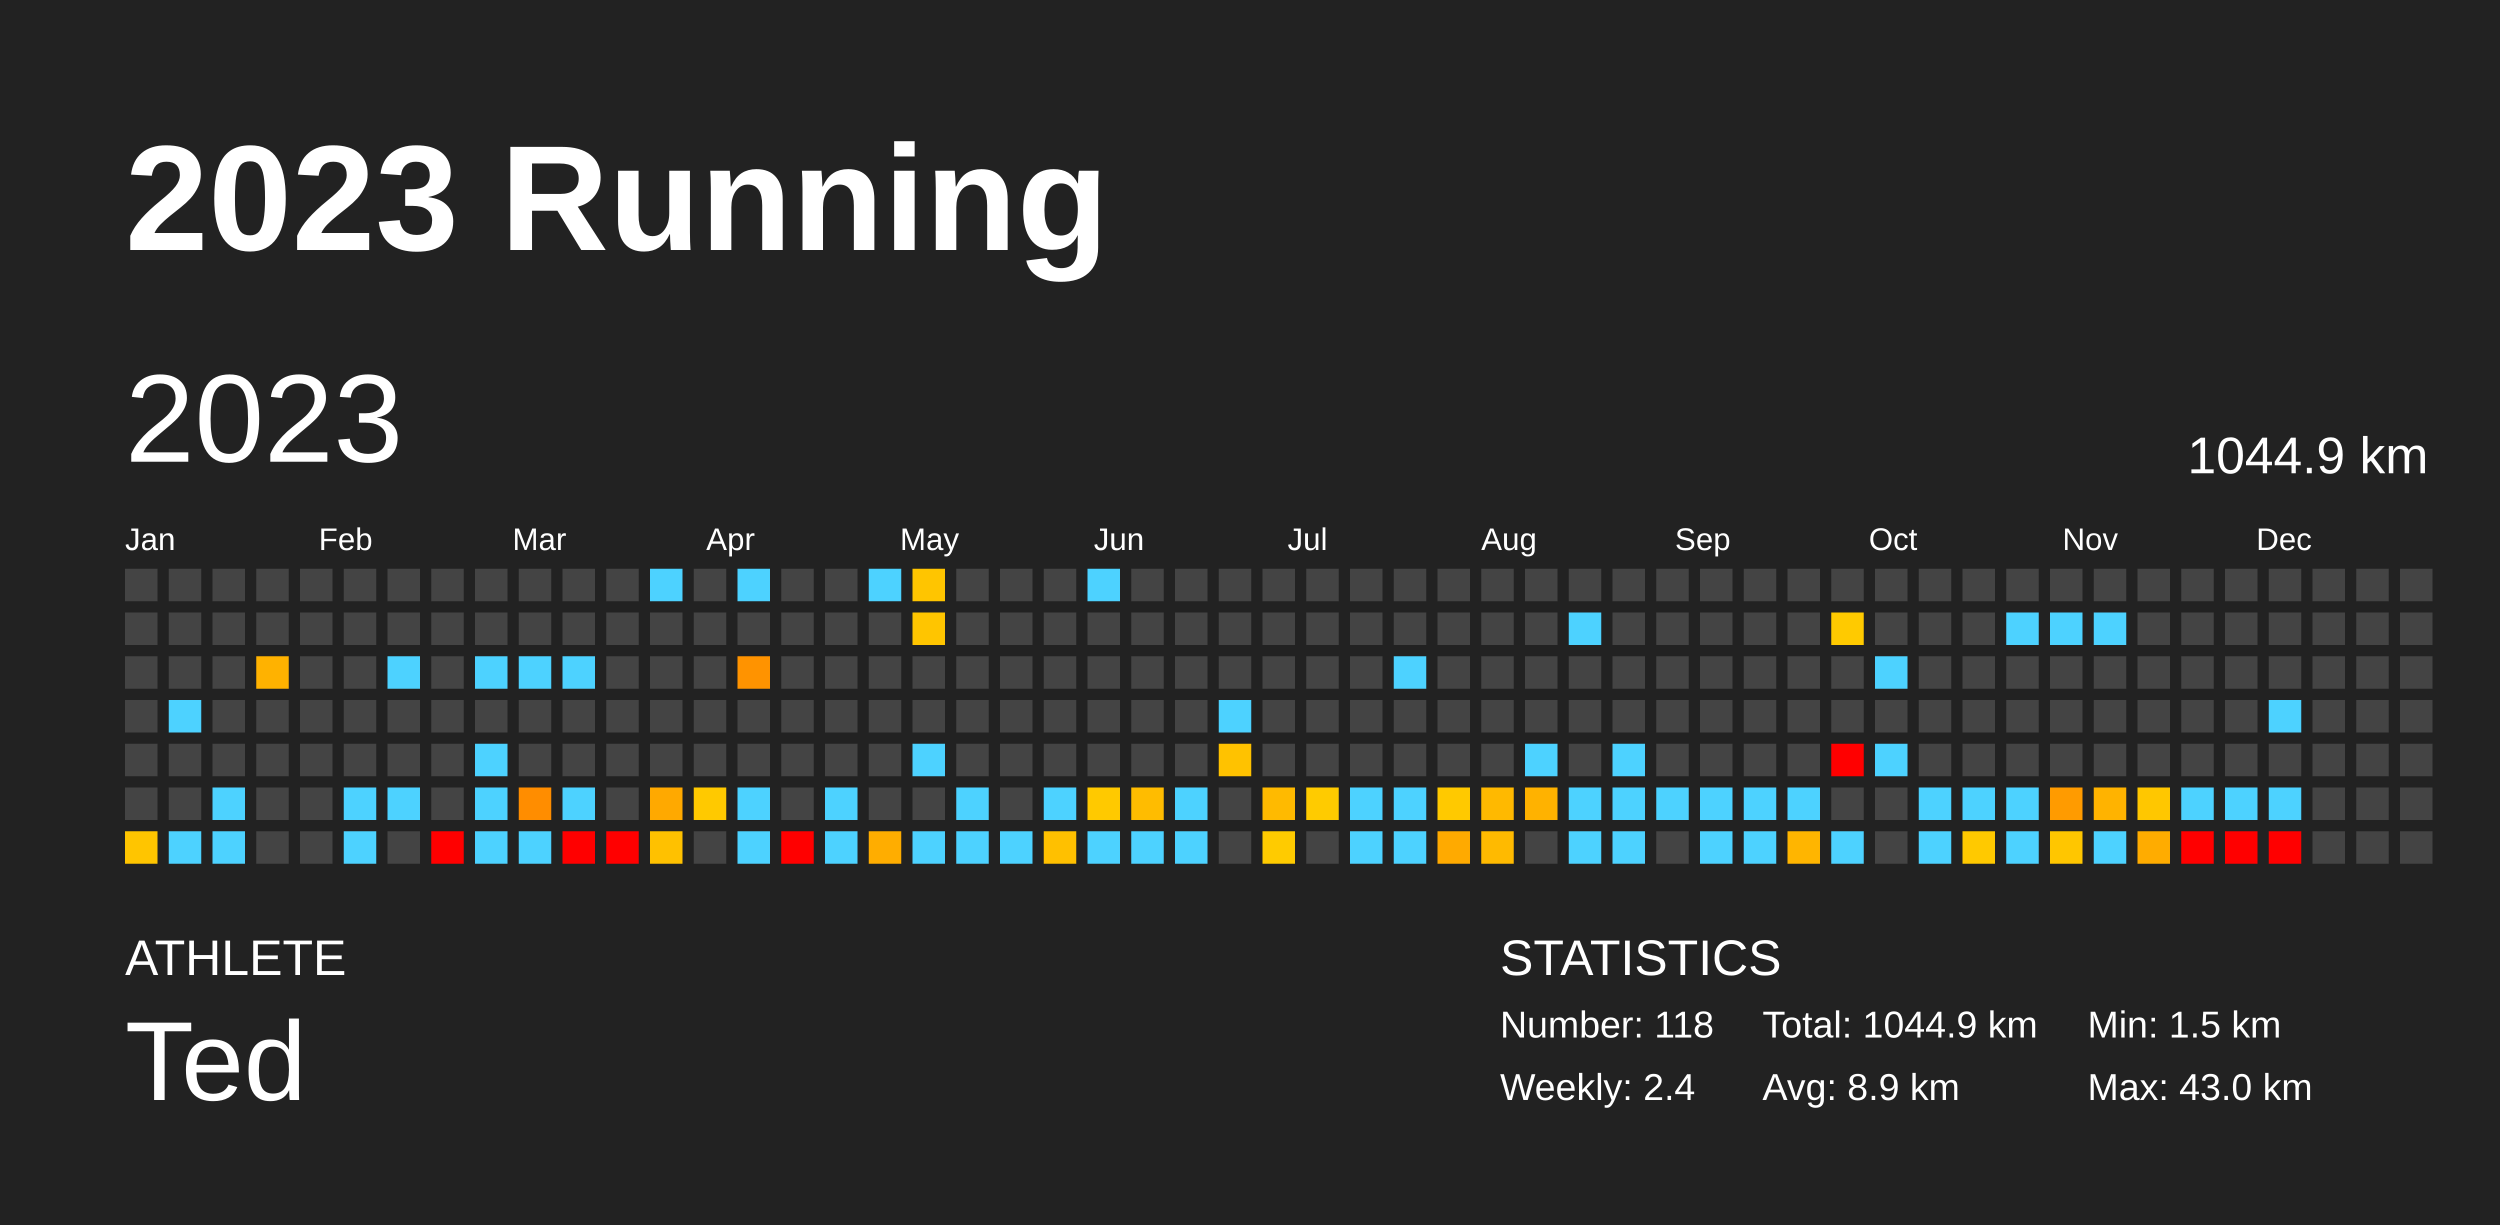
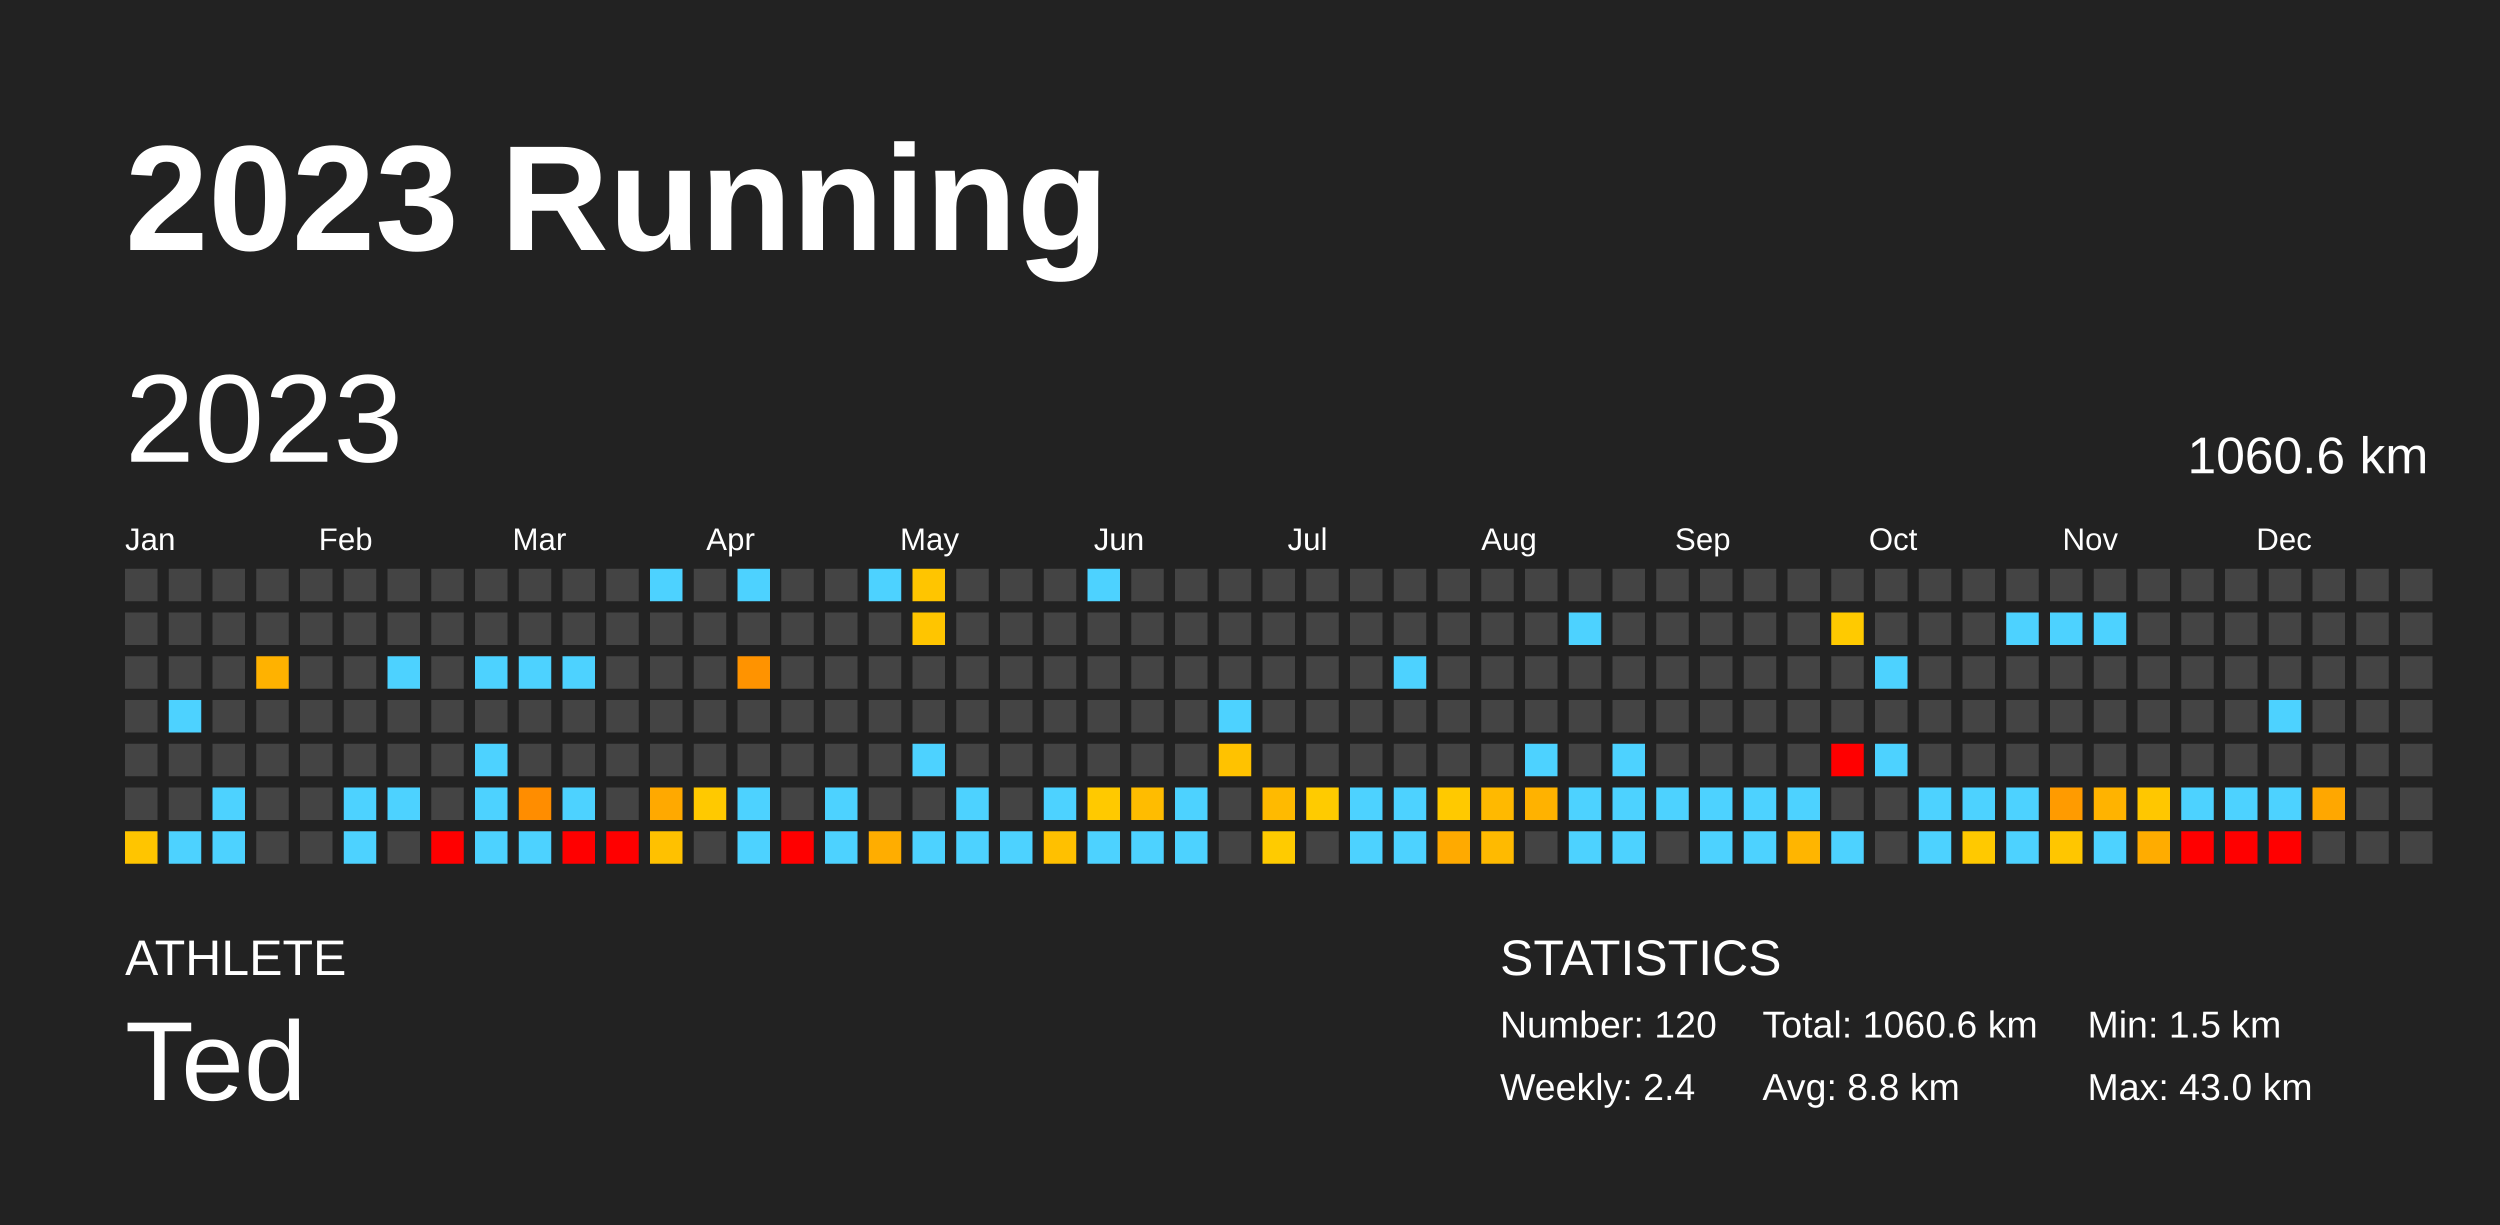
<svg xmlns="http://www.w3.org/2000/svg" baseProfile="full" height="98mm" version="1.1" viewBox="0,0,200,98" width="200mm">
  <defs />
  <rect fill="#222222" height="98" width="200" x="0" y="0" />
  <text fill="#FFFFFF" style="font-size:12px; font-family:Arial; font-weight:bold;" x="10" y="20">2023 Running</text>
  <text fill="#FFFFFF" style="font-size:4px; font-family:Arial" x="10" y="78">ATHLETE</text>
  <text fill="#FFFFFF" style="font-size:9px; font-family:Arial" x="10" y="88">Ted</text>
  <text fill="#FFFFFF" style="font-size:4px; font-family:Arial" x="120" y="78">STATISTICS</text>
-   <text fill="#FFFFFF" style="font-size:3px; font-family:Arial" x="120" y="83">Number: 118</text>
+   <text fill="#FFFFFF" style="font-size:3px; font-family:Arial" x="120" y="83">Number: 120</text>
  <text fill="#FFFFFF" style="font-size:3px; font-family:Arial" x="120" y="88">Weekly: 2.4</text>
-   <text fill="#FFFFFF" style="font-size:3px; font-family:Arial" x="141" y="83">Total: 1044.9 km</text>
-   <text fill="#FFFFFF" style="font-size:3px; font-family:Arial" x="141" y="88">Avg: 8.9 km</text>
+   <text fill="#FFFFFF" style="font-size:3px; font-family:Arial" x="141" y="83">Total: 1060.6 km</text>
+   <text fill="#FFFFFF" style="font-size:3px; font-family:Arial" x="141" y="88">Avg: 8.8 km</text>
  <text fill="#FFFFFF" style="font-size:3px; font-family:Arial" x="167" y="83">Min: 1.5 km</text>
  <text fill="#FFFFFF" style="font-size:3px; font-family:Arial" x="167" y="88">Max: 43.0 km</text>
  <text dominant-baseline="hanging" fill="#FFFFFF" style="font-size:10.0px; font-family:Arial;" x="10" y="30">2023</text>
-   <text dominant-baseline="hanging" fill="#FFFFFF" style="font-size:4.125px; font-family:Arial;" x="175" y="35">1044.9 km</text>
+   <text dominant-baseline="hanging" fill="#FFFFFF" style="font-size:4.125px; font-family:Arial;" x="175" y="35">1060.6 km</text>
  <text fill="#FFFFFF" style="font-size:2.5px; font-family:Arial" x="10.0" y="44">Jan</text>
  <text fill="#FFFFFF" style="font-size:2.5px; font-family:Arial" x="25.5" y="44">Feb</text>
  <text fill="#FFFFFF" style="font-size:2.5px; font-family:Arial" x="41.0" y="44">Mar</text>
  <text fill="#FFFFFF" style="font-size:2.5px; font-family:Arial" x="56.5" y="44">Apr</text>
  <text fill="#FFFFFF" style="font-size:2.5px; font-family:Arial" x="72.0" y="44">May</text>
  <text fill="#FFFFFF" style="font-size:2.5px; font-family:Arial" x="87.5" y="44">Jun</text>
  <text fill="#FFFFFF" style="font-size:2.5px; font-family:Arial" x="103.0" y="44">Jul</text>
  <text fill="#FFFFFF" style="font-size:2.5px; font-family:Arial" x="118.5" y="44">Aug</text>
  <text fill="#FFFFFF" style="font-size:2.5px; font-family:Arial" x="134.0" y="44">Sep</text>
  <text fill="#FFFFFF" style="font-size:2.5px; font-family:Arial" x="149.5" y="44">Oct</text>
  <text fill="#FFFFFF" style="font-size:2.5px; font-family:Arial" x="165.0" y="44">Nov</text>
  <text fill="#FFFFFF" style="font-size:2.5px; font-family:Arial" x="180.5" y="44">Dec</text>
  <rect fill="#444444" height="2.6" width="2.6" x="10.0" y="45.5" />
  <rect fill="#444444" height="2.6" width="2.6" x="10.0" y="49.0" />
  <rect fill="#444444" height="2.6" width="2.6" x="10.0" y="52.5" />
  <rect fill="#444444" height="2.6" width="2.6" x="10.0" y="56.0" />
  <rect fill="#444444" height="2.6" width="2.6" x="10.0" y="59.5" />
  <rect fill="#444444" height="2.6" width="2.6" x="10.0" y="63.0" />
  <rect fill="#ffc500" height="2.6" width="2.6" x="10.0" y="66.5" />
  <rect fill="#444444" height="2.6" width="2.6" x="13.5" y="45.5" />
  <rect fill="#444444" height="2.6" width="2.6" x="13.5" y="49.0" />
  <rect fill="#444444" height="2.6" width="2.6" x="13.5" y="52.5" />
  <rect fill="#4dd2ff" height="2.6" width="2.6" x="13.5" y="56.0" />
  <rect fill="#444444" height="2.6" width="2.6" x="13.5" y="59.5" />
  <rect fill="#444444" height="2.6" width="2.6" x="13.5" y="63.0" />
  <rect fill="#4dd2ff" height="2.6" width="2.6" x="13.5" y="66.5" />
  <rect fill="#444444" height="2.6" width="2.6" x="17.0" y="45.5" />
  <rect fill="#444444" height="2.6" width="2.6" x="17.0" y="49.0" />
  <rect fill="#444444" height="2.6" width="2.6" x="17.0" y="52.5" />
  <rect fill="#444444" height="2.6" width="2.6" x="17.0" y="56.0" />
  <rect fill="#444444" height="2.6" width="2.6" x="17.0" y="59.5" />
  <rect fill="#4dd2ff" height="2.6" width="2.6" x="17.0" y="63.0" />
  <rect fill="#4dd2ff" height="2.6" width="2.6" x="17.0" y="66.5" />
  <rect fill="#444444" height="2.6" width="2.6" x="20.5" y="45.5" />
  <rect fill="#444444" height="2.6" width="2.6" x="20.5" y="49.0" />
  <rect fill="#ffb200" height="2.6" width="2.6" x="20.5" y="52.5" />
  <rect fill="#444444" height="2.6" width="2.6" x="20.5" y="56.0" />
  <rect fill="#444444" height="2.6" width="2.6" x="20.5" y="59.5" />
  <rect fill="#444444" height="2.6" width="2.6" x="20.5" y="63.0" />
  <rect fill="#444444" height="2.6" width="2.6" x="20.5" y="66.5" />
  <rect fill="#444444" height="2.6" width="2.6" x="24.0" y="45.5" />
  <rect fill="#444444" height="2.6" width="2.6" x="24.0" y="49.0" />
  <rect fill="#444444" height="2.6" width="2.6" x="24.0" y="52.5" />
  <rect fill="#444444" height="2.6" width="2.6" x="24.0" y="56.0" />
  <rect fill="#444444" height="2.6" width="2.6" x="24.0" y="59.5" />
  <rect fill="#444444" height="2.6" width="2.6" x="24.0" y="63.0" />
  <rect fill="#444444" height="2.6" width="2.6" x="24.0" y="66.5" />
  <rect fill="#444444" height="2.6" width="2.6" x="27.5" y="45.5" />
  <rect fill="#444444" height="2.6" width="2.6" x="27.5" y="49.0" />
  <rect fill="#444444" height="2.6" width="2.6" x="27.5" y="52.5" />
  <rect fill="#444444" height="2.6" width="2.6" x="27.5" y="56.0" />
  <rect fill="#444444" height="2.6" width="2.6" x="27.5" y="59.5" />
  <rect fill="#4dd2ff" height="2.6" width="2.6" x="27.5" y="63.0" />
  <rect fill="#4dd2ff" height="2.6" width="2.6" x="27.5" y="66.5" />
  <rect fill="#444444" height="2.6" width="2.6" x="31.0" y="45.5" />
  <rect fill="#444444" height="2.6" width="2.6" x="31.0" y="49.0" />
  <rect fill="#4dd2ff" height="2.6" width="2.6" x="31.0" y="52.5" />
  <rect fill="#444444" height="2.6" width="2.6" x="31.0" y="56.0" />
  <rect fill="#444444" height="2.6" width="2.6" x="31.0" y="59.5" />
  <rect fill="#4dd2ff" height="2.6" width="2.6" x="31.0" y="63.0" />
  <rect fill="#444444" height="2.6" width="2.6" x="31.0" y="66.5" />
  <rect fill="#444444" height="2.6" width="2.6" x="34.5" y="45.5" />
  <rect fill="#444444" height="2.6" width="2.6" x="34.5" y="49.0" />
  <rect fill="#444444" height="2.6" width="2.6" x="34.5" y="52.5" />
  <rect fill="#444444" height="2.6" width="2.6" x="34.5" y="56.0" />
  <rect fill="#444444" height="2.6" width="2.6" x="34.5" y="59.5" />
  <rect fill="#444444" height="2.6" width="2.6" x="34.5" y="63.0" />
  <rect fill="red" height="2.6" width="2.6" x="34.5" y="66.5" />
  <rect fill="#444444" height="2.6" width="2.6" x="38.0" y="45.5" />
  <rect fill="#444444" height="2.6" width="2.6" x="38.0" y="49.0" />
  <rect fill="#4dd2ff" height="2.6" width="2.6" x="38.0" y="52.5" />
  <rect fill="#444444" height="2.6" width="2.6" x="38.0" y="56.0" />
  <rect fill="#4dd2ff" height="2.6" width="2.6" x="38.0" y="59.5" />
  <rect fill="#4dd2ff" height="2.6" width="2.6" x="38.0" y="63.0" />
  <rect fill="#4dd2ff" height="2.6" width="2.6" x="38.0" y="66.5" />
  <rect fill="#444444" height="2.6" width="2.6" x="41.5" y="45.5" />
  <rect fill="#444444" height="2.6" width="2.6" x="41.5" y="49.0" />
  <rect fill="#4dd2ff" height="2.6" width="2.6" x="41.5" y="52.5" />
  <rect fill="#444444" height="2.6" width="2.6" x="41.5" y="56.0" />
  <rect fill="#444444" height="2.6" width="2.6" x="41.5" y="59.5" />
  <rect fill="#ff8d00" height="2.6" width="2.6" x="41.5" y="63.0" />
  <rect fill="#4dd2ff" height="2.6" width="2.6" x="41.5" y="66.5" />
  <rect fill="#444444" height="2.6" width="2.6" x="45.0" y="45.5" />
  <rect fill="#444444" height="2.6" width="2.6" x="45.0" y="49.0" />
  <rect fill="#4dd2ff" height="2.6" width="2.6" x="45.0" y="52.5" />
  <rect fill="#444444" height="2.6" width="2.6" x="45.0" y="56.0" />
  <rect fill="#444444" height="2.6" width="2.6" x="45.0" y="59.5" />
  <rect fill="#4dd2ff" height="2.6" width="2.6" x="45.0" y="63.0" />
  <rect fill="red" height="2.6" width="2.6" x="45.0" y="66.5" />
  <rect fill="#444444" height="2.6" width="2.6" x="48.5" y="45.5" />
  <rect fill="#444444" height="2.6" width="2.6" x="48.5" y="49.0" />
  <rect fill="#444444" height="2.6" width="2.6" x="48.5" y="52.5" />
  <rect fill="#444444" height="2.6" width="2.6" x="48.5" y="56.0" />
  <rect fill="#444444" height="2.6" width="2.6" x="48.5" y="59.5" />
  <rect fill="#444444" height="2.6" width="2.6" x="48.5" y="63.0" />
  <rect fill="red" height="2.6" width="2.6" x="48.5" y="66.5" />
  <rect fill="#4dd2ff" height="2.6" width="2.6" x="52.0" y="45.5" />
  <rect fill="#444444" height="2.6" width="2.6" x="52.0" y="49.0" />
  <rect fill="#444444" height="2.6" width="2.6" x="52.0" y="52.5" />
  <rect fill="#444444" height="2.6" width="2.6" x="52.0" y="56.0" />
  <rect fill="#444444" height="2.6" width="2.6" x="52.0" y="59.5" />
  <rect fill="#ffa900" height="2.6" width="2.6" x="52.0" y="63.0" />
  <rect fill="#ffc100" height="2.6" width="2.6" x="52.0" y="66.5" />
  <rect fill="#444444" height="2.6" width="2.6" x="55.5" y="45.5" />
  <rect fill="#444444" height="2.6" width="2.6" x="55.5" y="49.0" />
  <rect fill="#444444" height="2.6" width="2.6" x="55.5" y="52.5" />
  <rect fill="#444444" height="2.6" width="2.6" x="55.5" y="56.0" />
  <rect fill="#444444" height="2.6" width="2.6" x="55.5" y="59.5" />
  <rect fill="#ffc900" height="2.6" width="2.6" x="55.5" y="63.0" />
  <rect fill="#444444" height="2.6" width="2.6" x="55.5" y="66.5" />
  <rect fill="#4dd2ff" height="2.6" width="2.6" x="59.0" y="45.5" />
  <rect fill="#444444" height="2.6" width="2.6" x="59.0" y="49.0" />
  <rect fill="#ff9300" height="2.6" width="2.6" x="59.0" y="52.5" />
  <rect fill="#444444" height="2.6" width="2.6" x="59.0" y="56.0" />
  <rect fill="#444444" height="2.6" width="2.6" x="59.0" y="59.5" />
  <rect fill="#4dd2ff" height="2.6" width="2.6" x="59.0" y="63.0" />
  <rect fill="#4dd2ff" height="2.6" width="2.6" x="59.0" y="66.5" />
  <rect fill="#444444" height="2.6" width="2.6" x="62.5" y="45.5" />
  <rect fill="#444444" height="2.6" width="2.6" x="62.5" y="49.0" />
  <rect fill="#444444" height="2.6" width="2.6" x="62.5" y="52.5" />
  <rect fill="#444444" height="2.6" width="2.6" x="62.5" y="56.0" />
  <rect fill="#444444" height="2.6" width="2.6" x="62.5" y="59.5" />
  <rect fill="#444444" height="2.6" width="2.6" x="62.5" y="63.0" />
  <rect fill="red" height="2.6" width="2.6" x="62.5" y="66.5" />
  <rect fill="#444444" height="2.6" width="2.6" x="66.0" y="45.5" />
  <rect fill="#444444" height="2.6" width="2.6" x="66.0" y="49.0" />
  <rect fill="#444444" height="2.6" width="2.6" x="66.0" y="52.5" />
  <rect fill="#444444" height="2.6" width="2.6" x="66.0" y="56.0" />
  <rect fill="#444444" height="2.6" width="2.6" x="66.0" y="59.5" />
  <rect fill="#4dd2ff" height="2.6" width="2.6" x="66.0" y="63.0" />
  <rect fill="#4dd2ff" height="2.6" width="2.6" x="66.0" y="66.5" />
  <rect fill="#4dd2ff" height="2.6" width="2.6" x="69.5" y="45.5" />
  <rect fill="#444444" height="2.6" width="2.6" x="69.5" y="49.0" />
  <rect fill="#444444" height="2.6" width="2.6" x="69.5" y="52.5" />
  <rect fill="#444444" height="2.6" width="2.6" x="69.5" y="56.0" />
  <rect fill="#444444" height="2.6" width="2.6" x="69.5" y="59.5" />
  <rect fill="#444444" height="2.6" width="2.6" x="69.5" y="63.0" />
  <rect fill="#ffad00" height="2.6" width="2.6" x="69.5" y="66.5" />
  <rect fill="#ffc500" height="2.6" width="2.6" x="73.0" y="45.5" />
  <rect fill="#ffc500" height="2.6" width="2.6" x="73.0" y="49.0" />
  <rect fill="#444444" height="2.6" width="2.6" x="73.0" y="52.5" />
  <rect fill="#444444" height="2.6" width="2.6" x="73.0" y="56.0" />
  <rect fill="#4dd2ff" height="2.6" width="2.6" x="73.0" y="59.5" />
  <rect fill="#444444" height="2.6" width="2.6" x="73.0" y="63.0" />
  <rect fill="#4dd2ff" height="2.6" width="2.6" x="73.0" y="66.5" />
  <rect fill="#444444" height="2.6" width="2.6" x="76.5" y="45.5" />
  <rect fill="#444444" height="2.6" width="2.6" x="76.5" y="49.0" />
  <rect fill="#444444" height="2.6" width="2.6" x="76.5" y="52.5" />
  <rect fill="#444444" height="2.6" width="2.6" x="76.5" y="56.0" />
  <rect fill="#444444" height="2.6" width="2.6" x="76.5" y="59.5" />
  <rect fill="#4dd2ff" height="2.6" width="2.6" x="76.5" y="63.0" />
  <rect fill="#4dd2ff" height="2.6" width="2.6" x="76.5" y="66.5" />
  <rect fill="#444444" height="2.6" width="2.6" x="80.0" y="45.5" />
  <rect fill="#444444" height="2.6" width="2.6" x="80.0" y="49.0" />
  <rect fill="#444444" height="2.6" width="2.6" x="80.0" y="52.5" />
  <rect fill="#444444" height="2.6" width="2.6" x="80.0" y="56.0" />
  <rect fill="#444444" height="2.6" width="2.6" x="80.0" y="59.5" />
  <rect fill="#444444" height="2.6" width="2.6" x="80.0" y="63.0" />
  <rect fill="#4dd2ff" height="2.6" width="2.6" x="80.0" y="66.5" />
  <rect fill="#444444" height="2.6" width="2.6" x="83.5" y="45.5" />
  <rect fill="#444444" height="2.6" width="2.6" x="83.5" y="49.0" />
  <rect fill="#444444" height="2.6" width="2.6" x="83.5" y="52.5" />
  <rect fill="#444444" height="2.6" width="2.6" x="83.5" y="56.0" />
  <rect fill="#444444" height="2.6" width="2.6" x="83.5" y="59.5" />
  <rect fill="#4dd2ff" height="2.6" width="2.6" x="83.5" y="63.0" />
  <rect fill="#ffc000" height="2.6" width="2.6" x="83.5" y="66.5" />
  <rect fill="#4dd2ff" height="2.6" width="2.6" x="87.0" y="45.5" />
  <rect fill="#444444" height="2.6" width="2.6" x="87.0" y="49.0" />
  <rect fill="#444444" height="2.6" width="2.6" x="87.0" y="52.5" />
  <rect fill="#444444" height="2.6" width="2.6" x="87.0" y="56.0" />
  <rect fill="#444444" height="2.6" width="2.6" x="87.0" y="59.5" />
  <rect fill="#ffc900" height="2.6" width="2.6" x="87.0" y="63.0" />
  <rect fill="#4dd2ff" height="2.6" width="2.6" x="87.0" y="66.5" />
  <rect fill="#444444" height="2.6" width="2.6" x="90.5" y="45.5" />
  <rect fill="#444444" height="2.6" width="2.6" x="90.5" y="49.0" />
  <rect fill="#444444" height="2.6" width="2.6" x="90.5" y="52.5" />
  <rect fill="#444444" height="2.6" width="2.6" x="90.5" y="56.0" />
  <rect fill="#444444" height="2.6" width="2.6" x="90.5" y="59.5" />
  <rect fill="#ffbc00" height="2.6" width="2.6" x="90.5" y="63.0" />
  <rect fill="#4dd2ff" height="2.6" width="2.6" x="90.5" y="66.5" />
  <rect fill="#444444" height="2.6" width="2.6" x="94.0" y="45.5" />
  <rect fill="#444444" height="2.6" width="2.6" x="94.0" y="49.0" />
  <rect fill="#444444" height="2.6" width="2.6" x="94.0" y="52.5" />
  <rect fill="#444444" height="2.6" width="2.6" x="94.0" y="56.0" />
  <rect fill="#444444" height="2.6" width="2.6" x="94.0" y="59.5" />
  <rect fill="#4dd2ff" height="2.6" width="2.6" x="94.0" y="63.0" />
  <rect fill="#4dd2ff" height="2.6" width="2.6" x="94.0" y="66.5" />
  <rect fill="#444444" height="2.6" width="2.6" x="97.5" y="45.5" />
  <rect fill="#444444" height="2.6" width="2.6" x="97.5" y="49.0" />
  <rect fill="#444444" height="2.6" width="2.6" x="97.5" y="52.5" />
  <rect fill="#4dd2ff" height="2.6" width="2.6" x="97.5" y="56.0" />
  <rect fill="#ffc200" height="2.6" width="2.6" x="97.5" y="59.5" />
  <rect fill="#444444" height="2.6" width="2.6" x="97.5" y="63.0" />
  <rect fill="#444444" height="2.6" width="2.6" x="97.5" y="66.5" />
  <rect fill="#444444" height="2.6" width="2.6" x="101.0" y="45.5" />
  <rect fill="#444444" height="2.6" width="2.6" x="101.0" y="49.0" />
  <rect fill="#444444" height="2.6" width="2.6" x="101.0" y="52.5" />
  <rect fill="#444444" height="2.6" width="2.6" x="101.0" y="56.0" />
  <rect fill="#444444" height="2.6" width="2.6" x="101.0" y="59.5" />
  <rect fill="#ffba00" height="2.6" width="2.6" x="101.0" y="63.0" />
  <rect fill="#ffcb00" height="2.6" width="2.6" x="101.0" y="66.5" />
  <rect fill="#444444" height="2.6" width="2.6" x="104.5" y="45.5" />
  <rect fill="#444444" height="2.6" width="2.6" x="104.5" y="49.0" />
  <rect fill="#444444" height="2.6" width="2.6" x="104.5" y="52.5" />
  <rect fill="#444444" height="2.6" width="2.6" x="104.5" y="56.0" />
  <rect fill="#444444" height="2.6" width="2.6" x="104.5" y="59.5" />
  <rect fill="#ffcb00" height="2.6" width="2.6" x="104.5" y="63.0" />
  <rect fill="#444444" height="2.6" width="2.6" x="104.5" y="66.5" />
  <rect fill="#444444" height="2.6" width="2.6" x="108.0" y="45.5" />
  <rect fill="#444444" height="2.6" width="2.6" x="108.0" y="49.0" />
  <rect fill="#444444" height="2.6" width="2.6" x="108.0" y="52.5" />
  <rect fill="#444444" height="2.6" width="2.6" x="108.0" y="56.0" />
  <rect fill="#444444" height="2.6" width="2.6" x="108.0" y="59.5" />
  <rect fill="#4dd2ff" height="2.6" width="2.6" x="108.0" y="63.0" />
  <rect fill="#4dd2ff" height="2.6" width="2.6" x="108.0" y="66.5" />
  <rect fill="#444444" height="2.6" width="2.6" x="111.5" y="45.5" />
  <rect fill="#444444" height="2.6" width="2.6" x="111.5" y="49.0" />
  <rect fill="#4dd2ff" height="2.6" width="2.6" x="111.5" y="52.5" />
  <rect fill="#444444" height="2.6" width="2.6" x="111.5" y="56.0" />
  <rect fill="#444444" height="2.6" width="2.6" x="111.5" y="59.5" />
  <rect fill="#4dd2ff" height="2.6" width="2.6" x="111.5" y="63.0" />
  <rect fill="#4dd2ff" height="2.6" width="2.6" x="111.5" y="66.5" />
  <rect fill="#444444" height="2.6" width="2.6" x="115.0" y="45.5" />
  <rect fill="#444444" height="2.6" width="2.6" x="115.0" y="49.0" />
  <rect fill="#444444" height="2.6" width="2.6" x="115.0" y="52.5" />
  <rect fill="#444444" height="2.6" width="2.6" x="115.0" y="56.0" />
  <rect fill="#444444" height="2.6" width="2.6" x="115.0" y="59.5" />
  <rect fill="#ffc900" height="2.6" width="2.6" x="115.0" y="63.0" />
  <rect fill="#ffaa00" height="2.6" width="2.6" x="115.0" y="66.5" />
  <rect fill="#444444" height="2.6" width="2.6" x="118.5" y="45.5" />
  <rect fill="#444444" height="2.6" width="2.6" x="118.5" y="49.0" />
  <rect fill="#444444" height="2.6" width="2.6" x="118.5" y="52.5" />
  <rect fill="#444444" height="2.6" width="2.6" x="118.5" y="56.0" />
  <rect fill="#444444" height="2.6" width="2.6" x="118.5" y="59.5" />
  <rect fill="#ffb900" height="2.6" width="2.6" x="118.5" y="63.0" />
  <rect fill="#ffba00" height="2.6" width="2.6" x="118.5" y="66.5" />
  <rect fill="#444444" height="2.6" width="2.6" x="122.0" y="45.5" />
  <rect fill="#444444" height="2.6" width="2.6" x="122.0" y="49.0" />
  <rect fill="#444444" height="2.6" width="2.6" x="122.0" y="52.5" />
  <rect fill="#444444" height="2.6" width="2.6" x="122.0" y="56.0" />
  <rect fill="#4dd2ff" height="2.6" width="2.6" x="122.0" y="59.5" />
  <rect fill="#ffb200" height="2.6" width="2.6" x="122.0" y="63.0" />
  <rect fill="#444444" height="2.6" width="2.6" x="122.0" y="66.5" />
  <rect fill="#444444" height="2.6" width="2.6" x="125.5" y="45.5" />
  <rect fill="#4dd2ff" height="2.6" width="2.6" x="125.5" y="49.0" />
  <rect fill="#444444" height="2.6" width="2.6" x="125.5" y="52.5" />
  <rect fill="#444444" height="2.6" width="2.6" x="125.5" y="56.0" />
  <rect fill="#444444" height="2.6" width="2.6" x="125.5" y="59.5" />
  <rect fill="#4dd2ff" height="2.6" width="2.6" x="125.5" y="63.0" />
  <rect fill="#4dd2ff" height="2.6" width="2.6" x="125.5" y="66.5" />
  <rect fill="#444444" height="2.6" width="2.6" x="129.0" y="45.5" />
  <rect fill="#444444" height="2.6" width="2.6" x="129.0" y="49.0" />
  <rect fill="#444444" height="2.6" width="2.6" x="129.0" y="52.5" />
  <rect fill="#444444" height="2.6" width="2.6" x="129.0" y="56.0" />
  <rect fill="#4dd2ff" height="2.6" width="2.6" x="129.0" y="59.5" />
  <rect fill="#4dd2ff" height="2.6" width="2.6" x="129.0" y="63.0" />
  <rect fill="#4dd2ff" height="2.6" width="2.6" x="129.0" y="66.5" />
  <rect fill="#444444" height="2.6" width="2.6" x="132.5" y="45.5" />
  <rect fill="#444444" height="2.6" width="2.6" x="132.5" y="49.0" />
  <rect fill="#444444" height="2.6" width="2.6" x="132.5" y="52.5" />
  <rect fill="#444444" height="2.6" width="2.6" x="132.5" y="56.0" />
  <rect fill="#444444" height="2.6" width="2.6" x="132.5" y="59.5" />
  <rect fill="#4dd2ff" height="2.6" width="2.6" x="132.5" y="63.0" />
  <rect fill="#444444" height="2.6" width="2.6" x="132.5" y="66.5" />
  <rect fill="#444444" height="2.6" width="2.6" x="136.0" y="45.5" />
  <rect fill="#444444" height="2.6" width="2.6" x="136.0" y="49.0" />
  <rect fill="#444444" height="2.6" width="2.6" x="136.0" y="52.5" />
  <rect fill="#444444" height="2.6" width="2.6" x="136.0" y="56.0" />
  <rect fill="#444444" height="2.6" width="2.6" x="136.0" y="59.5" />
  <rect fill="#4dd2ff" height="2.6" width="2.6" x="136.0" y="63.0" />
  <rect fill="#4dd2ff" height="2.6" width="2.6" x="136.0" y="66.5" />
  <rect fill="#444444" height="2.6" width="2.6" x="139.5" y="45.5" />
  <rect fill="#444444" height="2.6" width="2.6" x="139.5" y="49.0" />
  <rect fill="#444444" height="2.6" width="2.6" x="139.5" y="52.5" />
  <rect fill="#444444" height="2.6" width="2.6" x="139.5" y="56.0" />
  <rect fill="#444444" height="2.6" width="2.6" x="139.5" y="59.5" />
  <rect fill="#4dd2ff" height="2.6" width="2.6" x="139.5" y="63.0" />
  <rect fill="#4dd2ff" height="2.6" width="2.6" x="139.5" y="66.5" />
  <rect fill="#444444" height="2.6" width="2.6" x="143.0" y="45.5" />
  <rect fill="#444444" height="2.6" width="2.6" x="143.0" y="49.0" />
  <rect fill="#444444" height="2.6" width="2.6" x="143.0" y="52.5" />
  <rect fill="#444444" height="2.6" width="2.6" x="143.0" y="56.0" />
  <rect fill="#444444" height="2.6" width="2.6" x="143.0" y="59.5" />
  <rect fill="#4dd2ff" height="2.6" width="2.6" x="143.0" y="63.0" />
  <rect fill="#ffb500" height="2.6" width="2.6" x="143.0" y="66.5" />
  <rect fill="#444444" height="2.6" width="2.6" x="146.5" y="45.5" />
  <rect fill="#ffca00" height="2.6" width="2.6" x="146.5" y="49.0" />
  <rect fill="#444444" height="2.6" width="2.6" x="146.5" y="52.5" />
  <rect fill="#444444" height="2.6" width="2.6" x="146.5" y="56.0" />
  <rect fill="red" height="2.6" width="2.6" x="146.5" y="59.5" />
  <rect fill="#444444" height="2.6" width="2.6" x="146.5" y="63.0" />
  <rect fill="#4dd2ff" height="2.6" width="2.6" x="146.5" y="66.5" />
  <rect fill="#444444" height="2.6" width="2.6" x="150.0" y="45.5" />
  <rect fill="#444444" height="2.6" width="2.6" x="150.0" y="49.0" />
  <rect fill="#4dd2ff" height="2.6" width="2.6" x="150.0" y="52.5" />
  <rect fill="#444444" height="2.6" width="2.6" x="150.0" y="56.0" />
  <rect fill="#4dd2ff" height="2.6" width="2.6" x="150.0" y="59.5" />
  <rect fill="#444444" height="2.6" width="2.6" x="150.0" y="63.0" />
  <rect fill="#444444" height="2.6" width="2.6" x="150.0" y="66.5" />
  <rect fill="#444444" height="2.6" width="2.6" x="153.5" y="45.5" />
  <rect fill="#444444" height="2.6" width="2.6" x="153.5" y="49.0" />
  <rect fill="#444444" height="2.6" width="2.6" x="153.5" y="52.5" />
  <rect fill="#444444" height="2.6" width="2.6" x="153.5" y="56.0" />
  <rect fill="#444444" height="2.6" width="2.6" x="153.5" y="59.5" />
  <rect fill="#4dd2ff" height="2.6" width="2.6" x="153.5" y="63.0" />
  <rect fill="#4dd2ff" height="2.6" width="2.6" x="153.5" y="66.5" />
  <rect fill="#444444" height="2.6" width="2.6" x="157.0" y="45.5" />
  <rect fill="#444444" height="2.6" width="2.6" x="157.0" y="49.0" />
  <rect fill="#444444" height="2.6" width="2.6" x="157.0" y="52.5" />
  <rect fill="#444444" height="2.6" width="2.6" x="157.0" y="56.0" />
  <rect fill="#444444" height="2.6" width="2.6" x="157.0" y="59.5" />
  <rect fill="#4dd2ff" height="2.6" width="2.6" x="157.0" y="63.0" />
  <rect fill="#ffc900" height="2.6" width="2.6" x="157.0" y="66.5" />
  <rect fill="#444444" height="2.6" width="2.6" x="160.5" y="45.5" />
  <rect fill="#4dd2ff" height="2.6" width="2.6" x="160.5" y="49.0" />
  <rect fill="#444444" height="2.6" width="2.6" x="160.5" y="52.5" />
  <rect fill="#444444" height="2.6" width="2.6" x="160.5" y="56.0" />
  <rect fill="#444444" height="2.6" width="2.6" x="160.5" y="59.5" />
  <rect fill="#4dd2ff" height="2.6" width="2.6" x="160.5" y="63.0" />
  <rect fill="#4dd2ff" height="2.6" width="2.6" x="160.5" y="66.5" />
  <rect fill="#444444" height="2.6" width="2.6" x="164.0" y="45.5" />
  <rect fill="#4dd2ff" height="2.6" width="2.6" x="164.0" y="49.0" />
  <rect fill="#444444" height="2.6" width="2.6" x="164.0" y="52.5" />
  <rect fill="#444444" height="2.6" width="2.6" x="164.0" y="56.0" />
  <rect fill="#444444" height="2.6" width="2.6" x="164.0" y="59.5" />
  <rect fill="#ff9b00" height="2.6" width="2.6" x="164.0" y="63.0" />
  <rect fill="#ffc600" height="2.6" width="2.6" x="164.0" y="66.5" />
  <rect fill="#444444" height="2.6" width="2.6" x="167.5" y="45.5" />
  <rect fill="#4dd2ff" height="2.6" width="2.6" x="167.5" y="49.0" />
  <rect fill="#444444" height="2.6" width="2.6" x="167.5" y="52.5" />
  <rect fill="#444444" height="2.6" width="2.6" x="167.5" y="56.0" />
  <rect fill="#444444" height="2.6" width="2.6" x="167.5" y="59.5" />
  <rect fill="#ffb300" height="2.6" width="2.6" x="167.5" y="63.0" />
  <rect fill="#4dd2ff" height="2.6" width="2.6" x="167.5" y="66.5" />
  <rect fill="#444444" height="2.6" width="2.6" x="171.0" y="45.5" />
  <rect fill="#444444" height="2.6" width="2.6" x="171.0" y="49.0" />
  <rect fill="#444444" height="2.6" width="2.6" x="171.0" y="52.5" />
  <rect fill="#444444" height="2.6" width="2.6" x="171.0" y="56.0" />
  <rect fill="#444444" height="2.6" width="2.6" x="171.0" y="59.5" />
  <rect fill="#ffc700" height="2.6" width="2.6" x="171.0" y="63.0" />
  <rect fill="#ffac00" height="2.6" width="2.6" x="171.0" y="66.5" />
  <rect fill="#444444" height="2.6" width="2.6" x="174.5" y="45.5" />
  <rect fill="#444444" height="2.6" width="2.6" x="174.5" y="49.0" />
  <rect fill="#444444" height="2.6" width="2.6" x="174.5" y="52.5" />
  <rect fill="#444444" height="2.6" width="2.6" x="174.5" y="56.0" />
  <rect fill="#444444" height="2.6" width="2.6" x="174.5" y="59.5" />
  <rect fill="#4dd2ff" height="2.6" width="2.6" x="174.5" y="63.0" />
  <rect fill="red" height="2.6" width="2.6" x="174.5" y="66.5" />
  <rect fill="#444444" height="2.6" width="2.6" x="178.0" y="45.5" />
  <rect fill="#444444" height="2.6" width="2.6" x="178.0" y="49.0" />
  <rect fill="#444444" height="2.6" width="2.6" x="178.0" y="52.5" />
  <rect fill="#444444" height="2.6" width="2.6" x="178.0" y="56.0" />
  <rect fill="#444444" height="2.6" width="2.6" x="178.0" y="59.5" />
  <rect fill="#4dd2ff" height="2.6" width="2.6" x="178.0" y="63.0" />
  <rect fill="red" height="2.6" width="2.6" x="178.0" y="66.5" />
  <rect fill="#444444" height="2.6" width="2.6" x="181.5" y="45.5" />
  <rect fill="#444444" height="2.6" width="2.6" x="181.5" y="49.0" />
  <rect fill="#444444" height="2.6" width="2.6" x="181.5" y="52.5" />
  <rect fill="#4dd2ff" height="2.6" width="2.6" x="181.5" y="56.0" />
  <rect fill="#444444" height="2.6" width="2.6" x="181.5" y="59.5" />
  <rect fill="#4dd2ff" height="2.6" width="2.6" x="181.5" y="63.0" />
  <rect fill="red" height="2.6" width="2.6" x="181.5" y="66.5" />
  <rect fill="#444444" height="2.6" width="2.6" x="185.0" y="45.5" />
  <rect fill="#444444" height="2.6" width="2.6" x="185.0" y="49.0" />
  <rect fill="#444444" height="2.6" width="2.6" x="185.0" y="52.5" />
  <rect fill="#444444" height="2.6" width="2.6" x="185.0" y="56.0" />
  <rect fill="#444444" height="2.6" width="2.6" x="185.0" y="59.5" />
-   <rect fill="#444444" height="2.6" width="2.6" x="185.0" y="63.0" />
+   <rect fill="#ffa700" height="2.6" width="2.6" x="185.0" y="63.0" />
  <rect fill="#444444" height="2.6" width="2.6" x="185.0" y="66.5" />
  <rect fill="#444444" height="2.6" width="2.6" x="188.5" y="45.5" />
  <rect fill="#444444" height="2.6" width="2.6" x="188.5" y="49.0" />
  <rect fill="#444444" height="2.6" width="2.6" x="188.5" y="52.5" />
  <rect fill="#444444" height="2.6" width="2.6" x="188.5" y="56.0" />
  <rect fill="#444444" height="2.6" width="2.6" x="188.5" y="59.5" />
  <rect fill="#444444" height="2.6" width="2.6" x="188.5" y="63.0" />
  <rect fill="#444444" height="2.6" width="2.6" x="188.5" y="66.5" />
  <rect fill="#444444" height="2.6" width="2.6" x="192.0" y="45.5" />
  <rect fill="#444444" height="2.6" width="2.6" x="192.0" y="49.0" />
  <rect fill="#444444" height="2.6" width="2.6" x="192.0" y="52.5" />
  <rect fill="#444444" height="2.6" width="2.6" x="192.0" y="56.0" />
  <rect fill="#444444" height="2.6" width="2.6" x="192.0" y="59.5" />
  <rect fill="#444444" height="2.6" width="2.6" x="192.0" y="63.0" />
  <rect fill="#444444" height="2.6" width="2.6" x="192.0" y="66.5" />
</svg>
